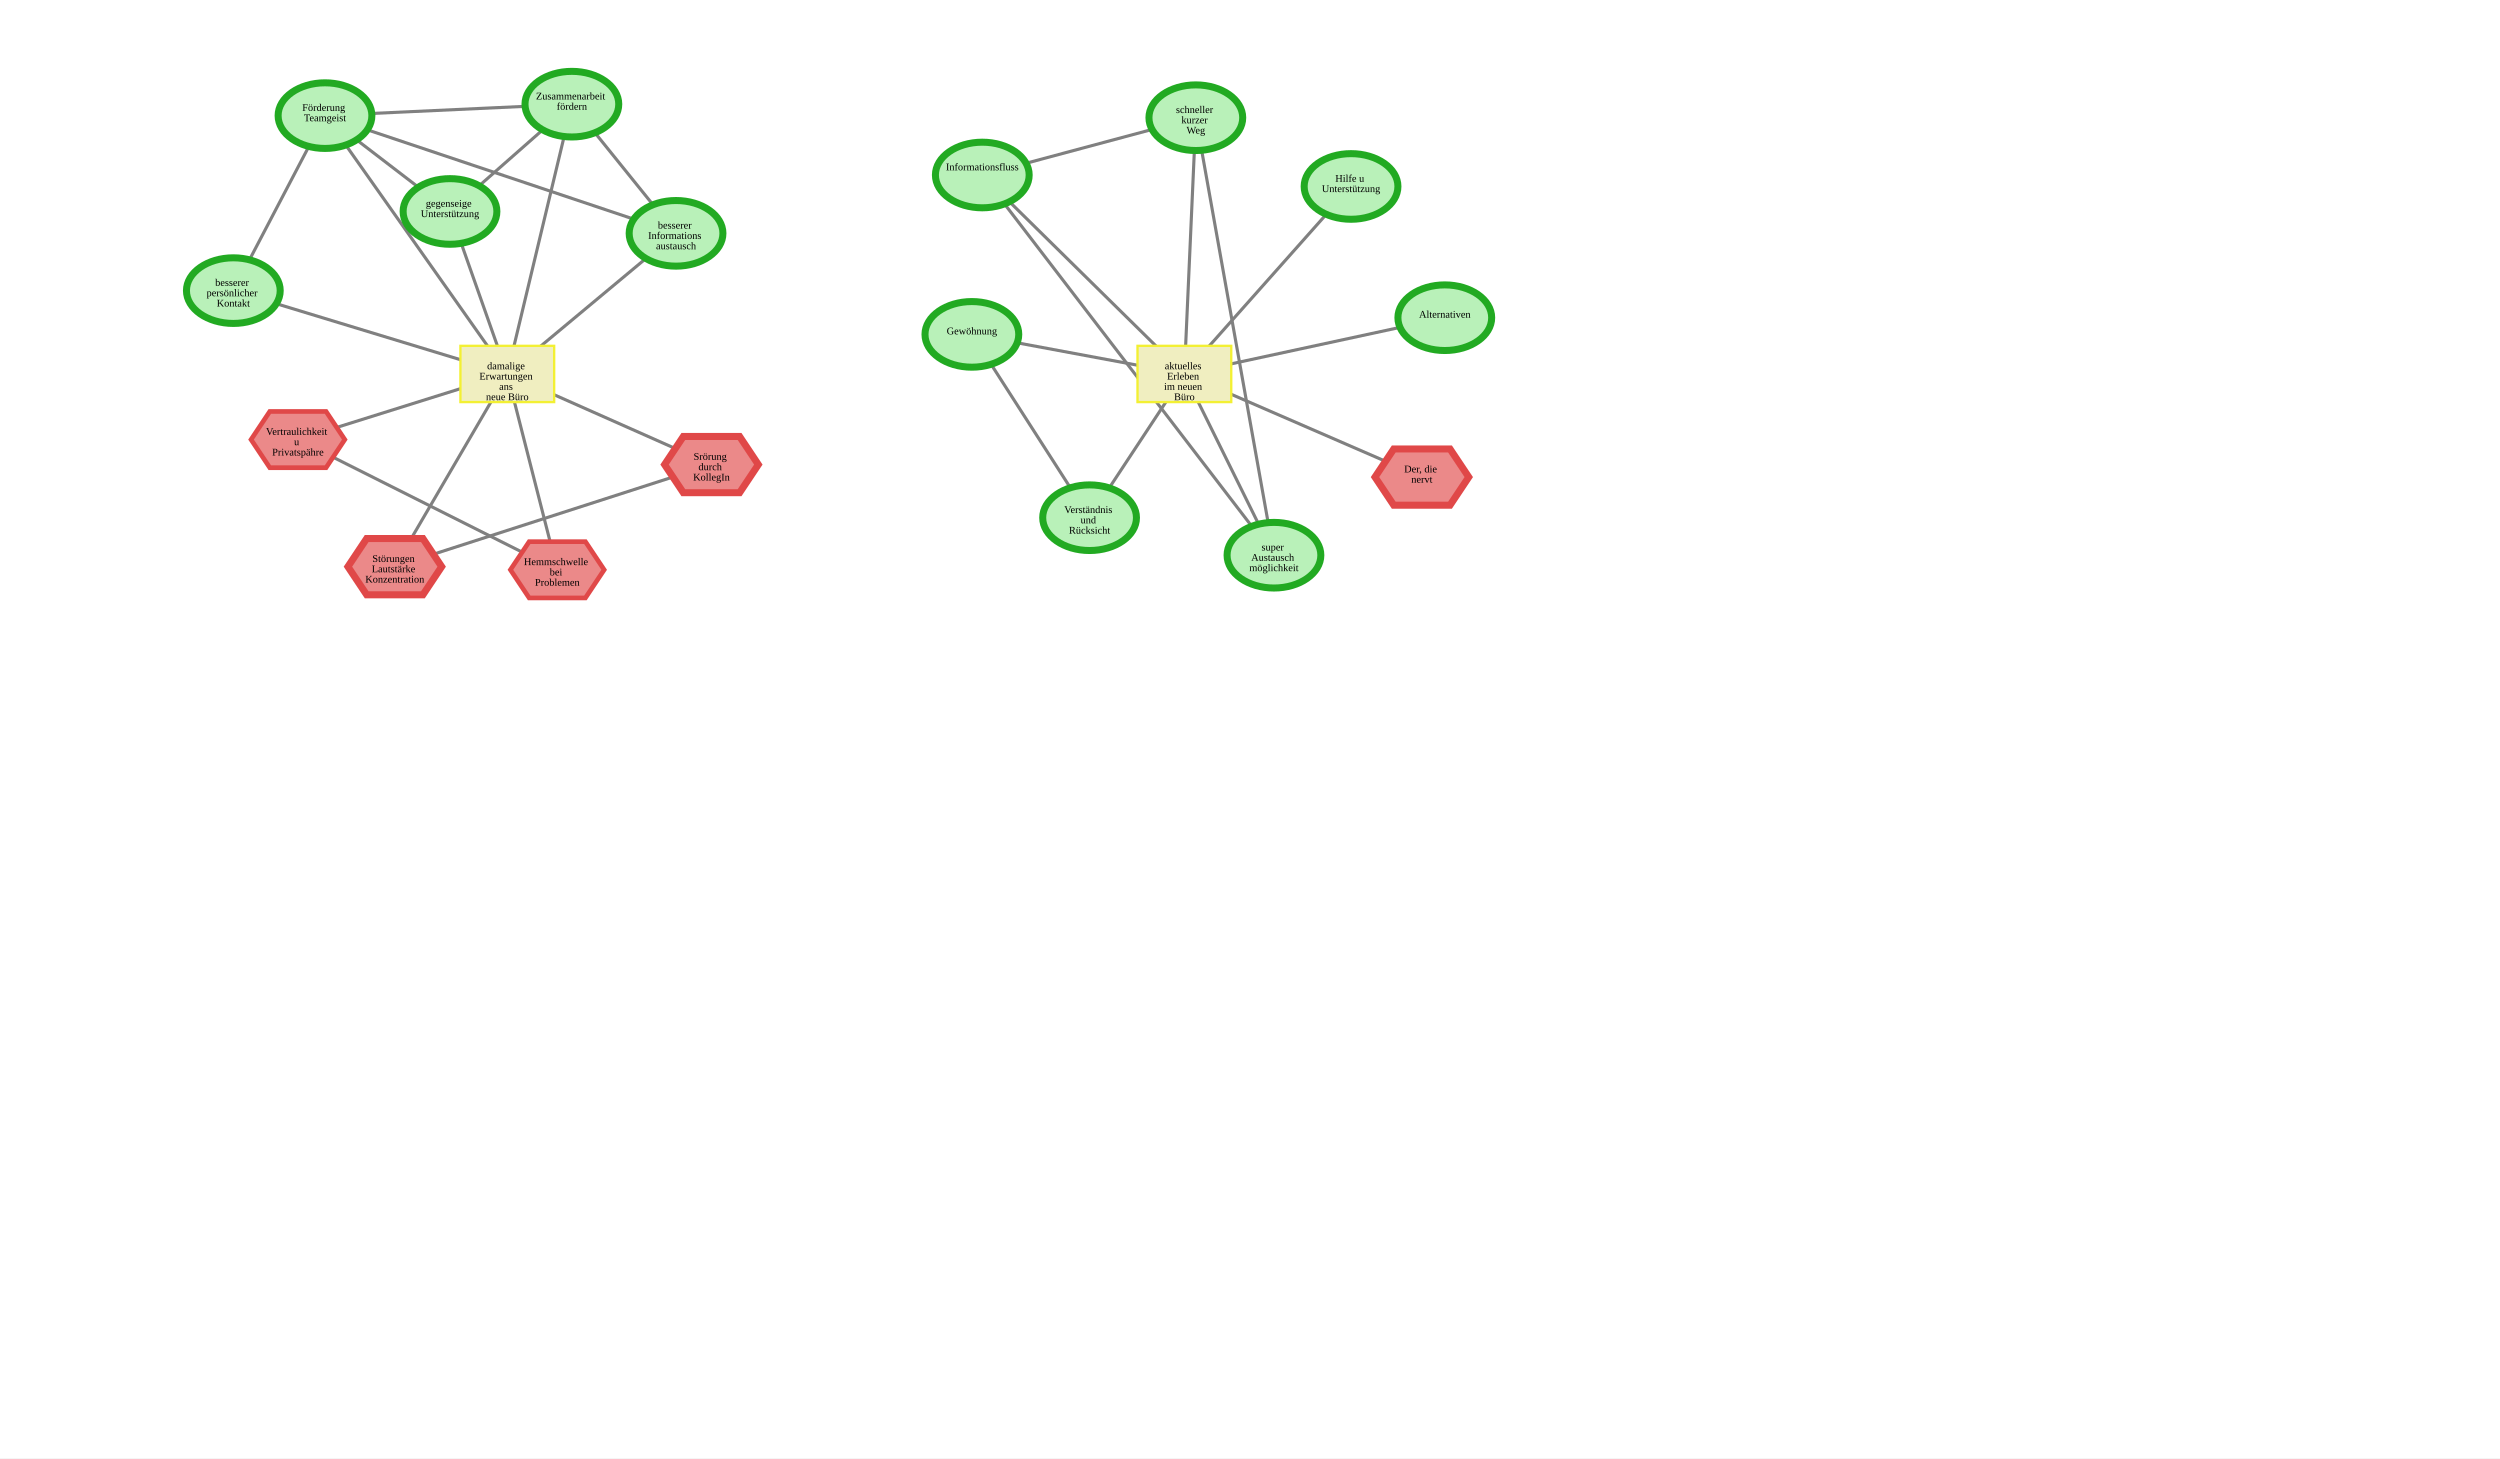
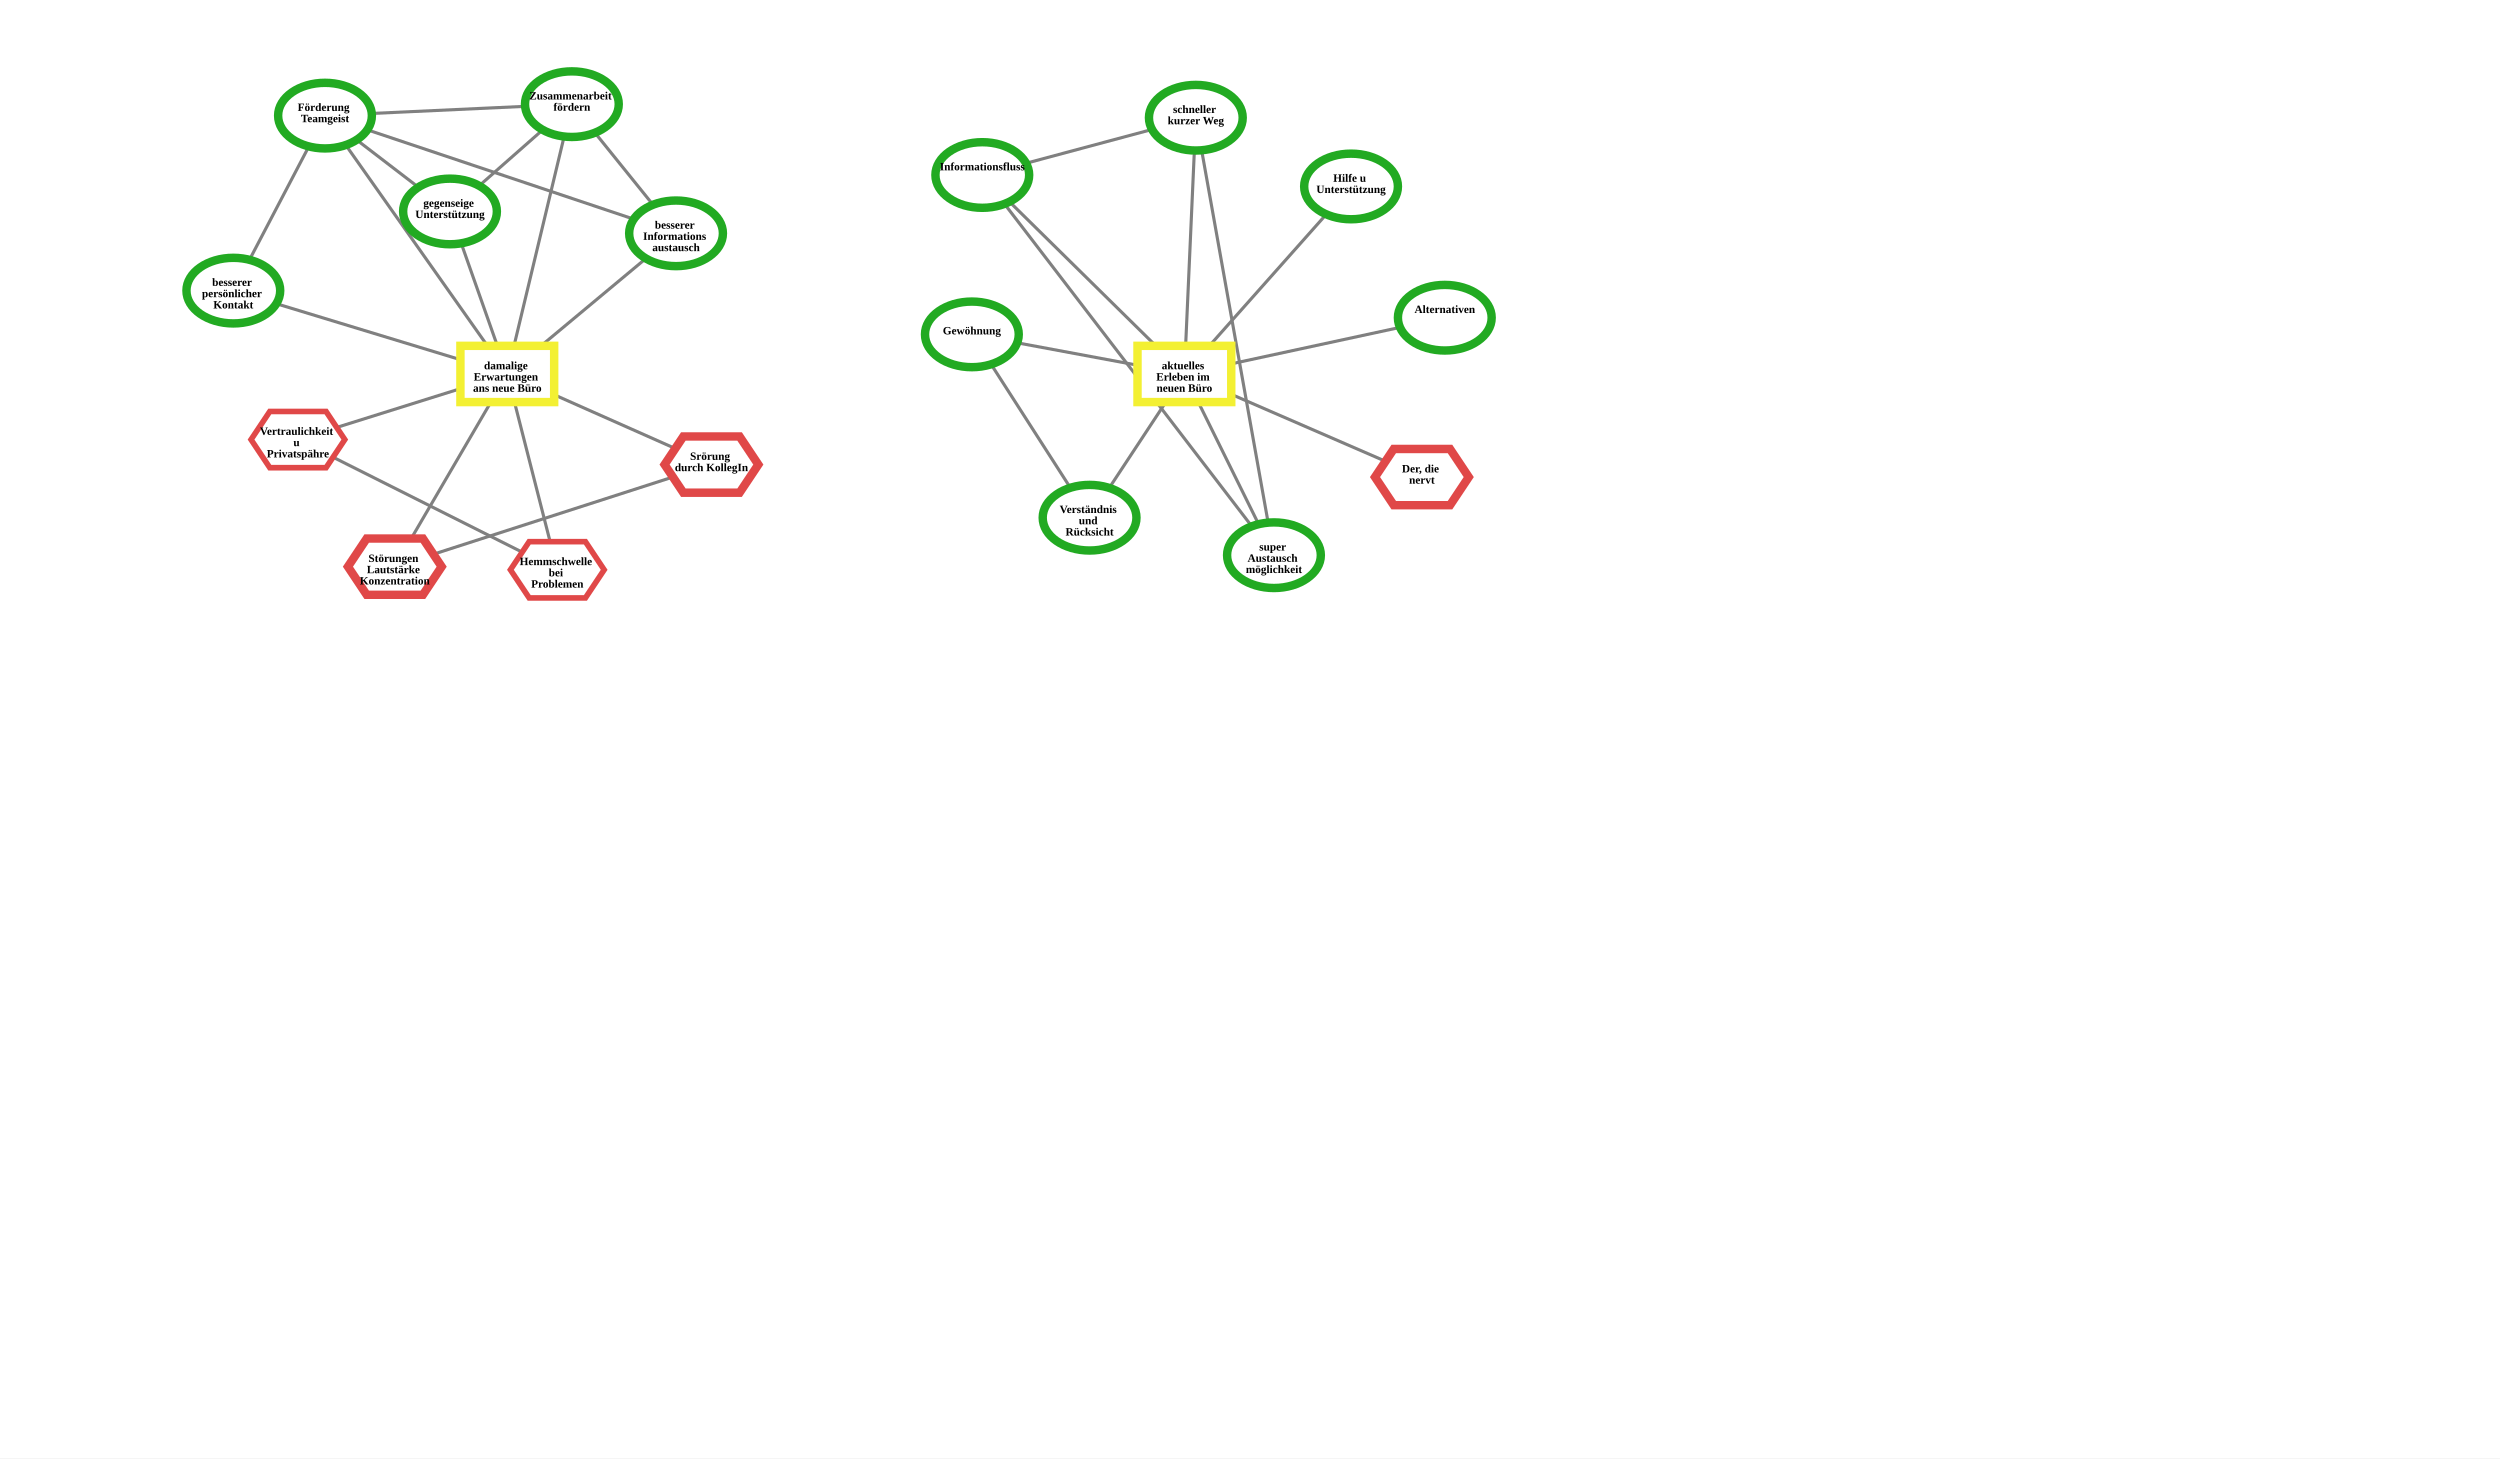
<svg xmlns="http://www.w3.org/2000/svg" id="CAMSVG" height="1400px" width="2400px">
  <rect id="background" x="0" y="0" width="100%" height="100%" fill="white" />
  <marker id="arrowRight" markerWidth="30" markerHeight="15" refX="30" refY="7.5" orient="auto" markerUnits="userSpaceOnUse">
    <polygon points="0 0, 0 0, 0 0" fill="#8c8c8c" />
  </marker>
  <marker id="arrowLeft" markerWidth="30" markerHeight="15" refX="0" refY="7.5" orient="auto" markerUnits="userSpaceOnUse">
    <polygon points="0 0, 0 0, 0 0" fill="#8c8c8c" />
  </marker>
  <g>
-     <line class="connector" id="57b0cca2-5ea5-4772-8e7a-f6bb4a3449f5" transform="translate(549,100) scale(1,1) " x1="-20.977" y1="0.974" x2="-216.023" y2="10.026" stroke="#808080" stroke-width="3" stroke-linecap="butt" />
-     <line transform="translate(549,100) " class="outer-connector" id="57b0cca2-5ea5-4772-8e7a-f6bb4a3449f5" x1="0" y1="0" x2="-236.001" y2="10.954" stroke="rgba(255, 255, 255, 0)" stroke-width="30" />
-   </g>
-   <g>
-     <line class="connector" id="f8cc135c-8d46-4423-84f9-1b5e6cd81a03" transform="translate(549,100) scale(1,1) " x1="13.183" y1="16.347" x2="86.817" y2="107.653" stroke="#808080" stroke-width="3" stroke-linecap="butt" />
-     <line transform="translate(549,100) " class="outer-connector" id="f8cc135c-8d46-4423-84f9-1b5e6cd81a03" x1="0" y1="0" x2="99.372" y2="123.222" stroke="rgba(255, 255, 255, 0)" stroke-width="30" />
-   </g>
-   <g>
-     <line class="connector" id="c2bbf374-68f1-45b7-b2d3-a53cb59c8052" transform="translate(649,224) scale(1,1) " x1="-19.911" y1="-6.676" x2="-317.089" y2="-106.324" stroke="#808080" stroke-width="3" stroke-linecap="butt" />
-     <line transform="translate(649,224) " class="outer-connector" id="c2bbf374-68f1-45b7-b2d3-a53cb59c8052" x1="0" y1="0" x2="-336.052" y2="-112.682" stroke="rgba(255, 255, 255, 0)" stroke-width="30" />
-   </g>
-   <g>
-     <line class="connector" id="5320befd-5cef-44f7-8ff2-00c5e8c244dc" transform="translate(312,111) scale(1,1) " x1="16.666" y1="12.777" x2="103.334" y2="79.223" stroke="#808080" stroke-width="3" stroke-linecap="butt" />
-     <line transform="translate(312,111) " class="outer-connector" id="5320befd-5cef-44f7-8ff2-00c5e8c244dc" x1="0" y1="0" x2="119.206" y2="91.392" stroke="rgba(255, 255, 255, 0)" stroke-width="30" />
-   </g>
-   <g>
-     <line class="connector" id="f5252d8e-84d8-46cc-8735-c0fb19f702a2" transform="translate(549,100) scale(1,1) " x1="-15.762" y1="13.876" x2="-101.238" y2="89.124" stroke="#808080" stroke-width="3" stroke-linecap="butt" />
-     <line transform="translate(549,100) " class="outer-connector" id="f5252d8e-84d8-46cc-8735-c0fb19f702a2" x1="0" y1="0" x2="-116.249" y2="102.339" stroke="rgba(255, 255, 255, 0)" stroke-width="30" />
-   </g>
-   <g>
-     <line class="connector" id="2e4f3534-3640-4a1b-bfad-511d94dd2c2c" transform="translate(312,111) scale(1,1) " x1="-9.744" y1="18.602" x2="-78.256" y2="149.398" stroke="#808080" stroke-width="3" stroke-linecap="butt" />
-     <line transform="translate(312,111) " class="outer-connector" id="2e4f3534-3640-4a1b-bfad-511d94dd2c2c" x1="0" y1="0" x2="-87.536" y2="167.114" stroke="rgba(255, 255, 255, 0)" stroke-width="30" />
-   </g>
-   <g>
-     <line class="connector" id="fd1cea0e-a428-4aa8-b862-5b3e032336fa" transform="translate(487,359) scale(1,1) " x1="-20.091" y1="-6.111" x2="-242.909" y2="-73.889" stroke="#808080" stroke-width="3" stroke-linecap="butt" />
-     <line transform="translate(487,359) " class="outer-connector" id="fd1cea0e-a428-4aa8-b862-5b3e032336fa" x1="0" y1="0" x2="-262.043" y2="-79.709" stroke="rgba(255, 255, 255, 0)" stroke-width="30" />
-   </g>
-   <g>
-     <line class="connector" id="09a1b7e4-e163-4117-879b-2a15941ed08d" transform="translate(487,359) scale(1,1) " x1="-12.108" y1="-17.158" x2="-162.892" y2="-230.842" stroke="#808080" stroke-width="3" stroke-linecap="butt" />
-     <line transform="translate(487,359) " class="outer-connector" id="09a1b7e4-e163-4117-879b-2a15941ed08d" x1="0" y1="0" x2="-174.423" y2="-247.183" stroke="rgba(255, 255, 255, 0)" stroke-width="30" />
-   </g>
-   <g>
-     <line class="connector" id="727c15aa-fe67-432f-a4a5-0e89a49d3a28" transform="translate(487,359) scale(1,1) " x1="-6.983" y1="-19.805" x2="-48.017" y2="-136.195" stroke="#808080" stroke-width="3" stroke-linecap="butt" />
-     <line transform="translate(487,359) " class="outer-connector" id="727c15aa-fe67-432f-a4a5-0e89a49d3a28" x1="0" y1="0" x2="-54.667" y2="-155.057" stroke="rgba(255, 255, 255, 0)" stroke-width="30" />
-   </g>
-   <g>
-     <line class="connector" id="1b83c260-7c6c-43c1-9161-eb6b6914f106" transform="translate(487,359) scale(1,1) " x1="4.889" y1="-20.423" x2="57.111" y2="-238.577" stroke="#808080" stroke-width="3" stroke-linecap="butt" />
-     <line transform="translate(487,359) " class="outer-connector" id="1b83c260-7c6c-43c1-9161-eb6b6914f106" x1="0" y1="0" x2="61.767" y2="-258.027" stroke="rgba(255, 255, 255, 0)" stroke-width="30" />
-   </g>
-   <g>
-     <line class="connector" id="bc888b33-4557-4202-8b12-c57ff75dc8a4" transform="translate(487,359) scale(1,1) " x1="16.133" y1="-13.444" x2="145.867" y2="-121.556" stroke="#808080" stroke-width="3" stroke-linecap="butt" />
-     <line transform="translate(487,359) " class="outer-connector" id="bc888b33-4557-4202-8b12-c57ff75dc8a4" x1="0" y1="0" x2="161.232" y2="-134.36" stroke="rgba(255, 255, 255, 0)" stroke-width="30" />
-   </g>
-   <g>
-     <line class="connector" id="b6b570e4-e3ab-40b0-96b5-33ed61cf9551" transform="translate(535,547) scale(1,1) " x1="-18.768" y1="-9.422" x2="-230.232" y2="-115.578" stroke="#808080" stroke-width="3" stroke-linecap="butt" />
-     <line transform="translate(535,547) " class="outer-connector" id="b6b570e4-e3ab-40b0-96b5-33ed61cf9551" x1="0" y1="0" x2="-248.106" y2="-124.551" stroke="rgba(255, 255, 255, 0)" stroke-width="30" />
-   </g>
-   <g>
-     <line class="connector" id="30041c5c-3606-496f-86cd-035a90bd9139" transform="translate(683,446) scale(1,1) " x1="-19.987" y1="6.443" x2="-284.013" y2="91.557" stroke="#808080" stroke-width="3" stroke-linecap="butt" />
-     <line transform="translate(683,446) " class="outer-connector" id="30041c5c-3606-496f-86cd-035a90bd9139" x1="0" y1="0" x2="-303.048" y2="97.693" stroke="rgba(255, 255, 255, 0)" stroke-width="30" />
-   </g>
-   <g>
-     <line class="connector" id="f6a18e27-cda6-4adf-b966-1a3589046207" transform="translate(487,359) scale(1,1) " x1="19.194" y1="8.52" x2="176.806" y2="78.48" stroke="#808080" stroke-width="3" stroke-linecap="butt" />
-     <line transform="translate(487,359) " class="outer-connector" id="f6a18e27-cda6-4adf-b966-1a3589046207" x1="0" y1="0" x2="195.086" y2="86.594" stroke="rgba(255, 255, 255, 0)" stroke-width="30" />
-   </g>
-   <g>
-     <line class="connector" id="b9355d6d-e3a3-4703-a10c-08ef2453a835" transform="translate(487,359) scale(1,1) " x1="5.195" y1="20.347" x2="42.805" y2="167.653" stroke="#808080" stroke-width="3" stroke-linecap="butt" />
-     <line transform="translate(487,359) " class="outer-connector" id="b9355d6d-e3a3-4703-a10c-08ef2453a835" x1="0" y1="0" x2="47.753" y2="187.031" stroke="rgba(255, 255, 255, 0)" stroke-width="30" />
-   </g>
-   <g>
-     <line class="connector" id="eb6ab260-a6ac-4390-99bb-fa116b1669ac" transform="translate(487,359) scale(1,1) " x1="-10.587" y1="18.136" x2="-97.413" y2="166.864" stroke="#808080" stroke-width="3" stroke-linecap="butt" />
-     <line transform="translate(487,359) " class="outer-connector" id="eb6ab260-a6ac-4390-99bb-fa116b1669ac" x1="0" y1="0" x2="-107.496" y2="184.136" stroke="rgba(255, 255, 255, 0)" stroke-width="30" />
-   </g>
-   <g>
-     <line class="connector" id="41228f47-7a79-4fc9-9a2c-4603705ac203" transform="translate(487,359) scale(1,1) " x1="-20.039" y1="6.281" x2="-180.961" y2="56.719" stroke="#808080" stroke-width="3" stroke-linecap="butt" />
-     <line transform="translate(487,359) " class="outer-connector" id="41228f47-7a79-4fc9-9a2c-4603705ac203" x1="0" y1="0" x2="-200.046" y2="62.701" stroke="rgba(255, 255, 255, 0)" stroke-width="30" />
-   </g>
-   <g>
-     <line class="connector" id="795d5afb-9ffc-4085-ab2e-47715a3b1212" transform="translate(1148,113) scale(1,1) " x1="-20.283" y1="5.442" x2="-184.717" y2="49.558" stroke="#808080" stroke-width="3" stroke-linecap="butt" />
-     <line transform="translate(1148,113) " class="outer-connector" id="795d5afb-9ffc-4085-ab2e-47715a3b1212" x1="0" y1="0" x2="-204.034" y2="54.741" stroke="rgba(255, 255, 255, 0)" stroke-width="30" />
-   </g>
-   <g>
-     <line class="connector" id="0805ac4c-0566-4604-aee0-1eda903bcf40" transform="translate(1046,497) scale(1,1) " x1="-11.346" y1="-17.671" x2="-101.654" y2="-158.329" stroke="#808080" stroke-width="3" stroke-linecap="butt" />
-     <line transform="translate(1046,497) " class="outer-connector" id="0805ac4c-0566-4604-aee0-1eda903bcf40" x1="0" y1="0" x2="-112.46" y2="-175.159" stroke="rgba(255, 255, 255, 0)" stroke-width="30" />
-   </g>
-   <g>
-     <line class="connector" id="c5f81221-6cb9-4db4-a221-501baf316af0" transform="translate(1223,533) scale(1,1) " x1="-12.782" y1="-16.662" x2="-267.218" y2="-348.338" stroke="#808080" stroke-width="3" stroke-linecap="butt" />
-     <line transform="translate(1223,533) " class="outer-connector" id="c5f81221-6cb9-4db4-a221-501baf316af0" x1="0" y1="0" x2="-279.391" y2="-364.207" stroke="rgba(255, 255, 255, 0)" stroke-width="30" />
-   </g>
-   <g>
-     <line class="connector" id="a593988f-3412-4e27-b430-c556be9b3867" transform="translate(1137,359) scale(1,1) " x1="20.527" y1="-4.434" x2="229.473" y2="-49.566" stroke="#808080" stroke-width="3" stroke-linecap="butt" />
-     <line transform="translate(1137,359) " class="outer-connector" id="a593988f-3412-4e27-b430-c556be9b3867" x1="0" y1="0" x2="249.023" y2="-53.789" stroke="rgba(255, 255, 255, 0)" stroke-width="30" />
-   </g>
-   <g>
-     <line class="connector" id="c0c3a6c9-145d-4a17-b288-4be2cf6cc601" transform="translate(1137,359) scale(1,1) " x1="19.262" y1="8.364" x2="208.738" y2="90.636" stroke="#808080" stroke-width="3" stroke-linecap="butt" />
-     <line transform="translate(1137,359) " class="outer-connector" id="c0c3a6c9-145d-4a17-b288-4be2cf6cc601" x1="0" y1="0" x2="227.083" y2="98.602" stroke="rgba(255, 255, 255, 0)" stroke-width="30" />
-   </g>
-   <g>
-     <line class="connector" id="eede9335-74ea-497d-952a-476e1680af8e" transform="translate(1137,359) scale(1,1) " x1="9.305" y1="18.826" x2="76.695" y2="155.174" stroke="#808080" stroke-width="3" stroke-linecap="butt" />
-     <line transform="translate(1137,359) " class="outer-connector" id="eede9335-74ea-497d-952a-476e1680af8e" x1="0" y1="0" x2="85.557" y2="173.104" stroke="rgba(255, 255, 255, 0)" stroke-width="30" />
-   </g>
-   <g>
-     <line class="connector" id="ce7b4a55-4392-40e4-9777-03d98cd8d793" transform="translate(1046,497) scale(1,1) " x1="11.561" y1="-17.531" x2="79.439" y2="-120.469" stroke="#808080" stroke-width="3" stroke-linecap="butt" />
-     <line transform="translate(1046,497) " class="outer-connector" id="ce7b4a55-4392-40e4-9777-03d98cd8d793" x1="0" y1="0" x2="90.449" y2="-137.165" stroke="rgba(255, 255, 255, 0)" stroke-width="30" />
-   </g>
-   <g>
-     <line class="connector" id="913ce455-9553-40b7-980f-7a20ff9f9251" transform="translate(933,321) scale(1,1) " x1="20.645" y1="3.846" x2="183.355" y2="34.154" stroke="#808080" stroke-width="3" stroke-linecap="butt" />
-     <line transform="translate(933,321) " class="outer-connector" id="913ce455-9553-40b7-980f-7a20ff9f9251" x1="0" y1="0" x2="203.017" y2="37.817" stroke="rgba(255, 255, 255, 0)" stroke-width="30" />
-   </g>
-   <g>
-     <line class="connector" id="06a1db34-78ef-484b-acb1-9940a1478ded" transform="translate(943,168) scale(1,1) " x1="14.964" y1="14.733" x2="179.036" y2="176.267" stroke="#808080" stroke-width="3" stroke-linecap="butt" />
-     <line transform="translate(943,168) " class="outer-connector" id="06a1db34-78ef-484b-acb1-9940a1478ded" x1="0" y1="0" x2="193.287" y2="190.298" stroke="rgba(255, 255, 255, 0)" stroke-width="30" />
-   </g>
-   <g>
-     <line class="connector" id="52b08d6c-bead-43d2-9d21-382507fdf1e0" transform="translate(1148,113) scale(1,1) " x1="-0.938" y1="20.979" x2="-10.062" y2="225.021" stroke="#808080" stroke-width="3" stroke-linecap="butt" />
-     <line transform="translate(1148,113) " class="outer-connector" id="52b08d6c-bead-43d2-9d21-382507fdf1e0" x1="0" y1="0" x2="-10.955" y2="245.001" stroke="rgba(255, 255, 255, 0)" stroke-width="30" />
-   </g>
-   <g>
-     <line class="connector" id="1ac4dfda-d411-405e-8218-c81295ea2fa4" transform="translate(1223,533) scale(1,1) " x1="-3.692" y1="-20.673" x2="-71.308" y2="-399.327" stroke="#808080" stroke-width="3" stroke-linecap="butt" />
-     <line transform="translate(1223,533) " class="outer-connector" id="1ac4dfda-d411-405e-8218-c81295ea2fa4" x1="0" y1="0" x2="-74.824" y2="-419.016" stroke="rgba(255, 255, 255, 0)" stroke-width="30" />
-   </g>
-   <g>
-     <line class="connector" id="01bb697d-23d7-4df2-848a-afb450374d3d" transform="translate(1137,359) scale(1,1) " x1="13.952" y1="-15.696" x2="146.048" y2="-164.304" stroke="#808080" stroke-width="3" stroke-linecap="butt" />
-     <line transform="translate(1137,359) " class="outer-connector" id="01bb697d-23d7-4df2-848a-afb450374d3d" x1="0" y1="0" x2="159.336" y2="-179.253" stroke="rgba(255, 255, 255, 0)" stroke-width="30" />
+     <line class="connector" id="81aaf19f-5103-42a3-a1b4-4444a9e76bb1" transform="translate(549,100) scale(1,1) " x1="-20.977" y1="0.974" x2="-216.023" y2="10.026" stroke="#808080" stroke-width="3" stroke-linecap="butt" />
+     <line transform="translate(549,100) " class="outer-connector" id="81aaf19f-5103-42a3-a1b4-4444a9e76bb1" x1="0" y1="0" x2="-236.001" y2="10.954" stroke="rgba(255, 255, 255, 0)" stroke-width="30" />
+   </g>
+   <g>
+     <line class="connector" id="10615d6b-8c1d-4671-b181-0c8e42a41e02" transform="translate(549,100) scale(1,1) " x1="13.183" y1="16.347" x2="86.817" y2="107.653" stroke="#808080" stroke-width="3" stroke-linecap="butt" />
+     <line transform="translate(549,100) " class="outer-connector" id="10615d6b-8c1d-4671-b181-0c8e42a41e02" x1="0" y1="0" x2="99.372" y2="123.222" stroke="rgba(255, 255, 255, 0)" stroke-width="30" />
+   </g>
+   <g>
+     <line class="connector" id="684e1020-44f7-40af-b9cf-ac7df549ad91" transform="translate(649,224) scale(1,1) " x1="-19.911" y1="-6.676" x2="-317.089" y2="-106.324" stroke="#808080" stroke-width="3" stroke-linecap="butt" />
+     <line transform="translate(649,224) " class="outer-connector" id="684e1020-44f7-40af-b9cf-ac7df549ad91" x1="0" y1="0" x2="-336.052" y2="-112.682" stroke="rgba(255, 255, 255, 0)" stroke-width="30" />
+   </g>
+   <g>
+     <line class="connector" id="e6b40dba-e86d-4ee2-9de2-1672dffd5e43" transform="translate(312,111) scale(1,1) " x1="16.666" y1="12.777" x2="103.334" y2="79.223" stroke="#808080" stroke-width="3" stroke-linecap="butt" />
+     <line transform="translate(312,111) " class="outer-connector" id="e6b40dba-e86d-4ee2-9de2-1672dffd5e43" x1="0" y1="0" x2="119.206" y2="91.392" stroke="rgba(255, 255, 255, 0)" stroke-width="30" />
+   </g>
+   <g>
+     <line class="connector" id="6076e198-2266-4c78-ab9a-e46ecaa01df8" transform="translate(549,100) scale(1,1) " x1="-15.762" y1="13.876" x2="-101.238" y2="89.124" stroke="#808080" stroke-width="3" stroke-linecap="butt" />
+     <line transform="translate(549,100) " class="outer-connector" id="6076e198-2266-4c78-ab9a-e46ecaa01df8" x1="0" y1="0" x2="-116.249" y2="102.339" stroke="rgba(255, 255, 255, 0)" stroke-width="30" />
+   </g>
+   <g>
+     <line class="connector" id="7b7520ba-fdb4-4568-adc7-2e49b0cc8922" transform="translate(312,111) scale(1,1) " x1="-9.744" y1="18.602" x2="-78.256" y2="149.398" stroke="#808080" stroke-width="3" stroke-linecap="butt" />
+     <line transform="translate(312,111) " class="outer-connector" id="7b7520ba-fdb4-4568-adc7-2e49b0cc8922" x1="0" y1="0" x2="-87.536" y2="167.114" stroke="rgba(255, 255, 255, 0)" stroke-width="30" />
+   </g>
+   <g>
+     <line class="connector" id="f5418753-9814-40ca-a5cb-751ffc545b9f" transform="translate(487,359) scale(1,1) " x1="-20.091" y1="-6.111" x2="-242.909" y2="-73.889" stroke="#808080" stroke-width="3" stroke-linecap="butt" />
+     <line transform="translate(487,359) " class="outer-connector" id="f5418753-9814-40ca-a5cb-751ffc545b9f" x1="0" y1="0" x2="-262.043" y2="-79.709" stroke="rgba(255, 255, 255, 0)" stroke-width="30" />
+   </g>
+   <g>
+     <line class="connector" id="a8fa5c11-8a0f-42b8-9778-1cd70f263928" transform="translate(487,359) scale(1,1) " x1="-12.108" y1="-17.158" x2="-162.892" y2="-230.842" stroke="#808080" stroke-width="3" stroke-linecap="butt" />
+     <line transform="translate(487,359) " class="outer-connector" id="a8fa5c11-8a0f-42b8-9778-1cd70f263928" x1="0" y1="0" x2="-174.423" y2="-247.183" stroke="rgba(255, 255, 255, 0)" stroke-width="30" />
+   </g>
+   <g>
+     <line class="connector" id="30f7c1e4-84b1-4e10-adc8-71d4cb30347b" transform="translate(487,359) scale(1,1) " x1="-6.983" y1="-19.805" x2="-48.017" y2="-136.195" stroke="#808080" stroke-width="3" stroke-linecap="butt" />
+     <line transform="translate(487,359) " class="outer-connector" id="30f7c1e4-84b1-4e10-adc8-71d4cb30347b" x1="0" y1="0" x2="-54.667" y2="-155.057" stroke="rgba(255, 255, 255, 0)" stroke-width="30" />
+   </g>
+   <g>
+     <line class="connector" id="5fa5b639-0854-4cfd-be54-bb2d7c63e975" transform="translate(487,359) scale(1,1) " x1="4.889" y1="-20.423" x2="57.111" y2="-238.577" stroke="#808080" stroke-width="3" stroke-linecap="butt" />
+     <line transform="translate(487,359) " class="outer-connector" id="5fa5b639-0854-4cfd-be54-bb2d7c63e975" x1="0" y1="0" x2="61.767" y2="-258.027" stroke="rgba(255, 255, 255, 0)" stroke-width="30" />
+   </g>
+   <g>
+     <line class="connector" id="8291b638-b570-46db-8723-7df5aa179045" transform="translate(487,359) scale(1,1) " x1="16.133" y1="-13.444" x2="145.867" y2="-121.556" stroke="#808080" stroke-width="3" stroke-linecap="butt" />
+     <line transform="translate(487,359) " class="outer-connector" id="8291b638-b570-46db-8723-7df5aa179045" x1="0" y1="0" x2="161.232" y2="-134.36" stroke="rgba(255, 255, 255, 0)" stroke-width="30" />
+   </g>
+   <g>
+     <line class="connector" id="ae11c11c-bf3d-438b-a57e-5f1bd443c9d3" transform="translate(535,547) scale(1,1) " x1="-18.768" y1="-9.422" x2="-230.232" y2="-115.578" stroke="#808080" stroke-width="3" stroke-linecap="butt" />
+     <line transform="translate(535,547) " class="outer-connector" id="ae11c11c-bf3d-438b-a57e-5f1bd443c9d3" x1="0" y1="0" x2="-248.106" y2="-124.551" stroke="rgba(255, 255, 255, 0)" stroke-width="30" />
+   </g>
+   <g>
+     <line class="connector" id="24dbdcfd-0bde-48fc-8331-71cf9eca2af1" transform="translate(683,446) scale(1,1) " x1="-19.987" y1="6.443" x2="-284.013" y2="91.557" stroke="#808080" stroke-width="3" stroke-linecap="butt" />
+     <line transform="translate(683,446) " class="outer-connector" id="24dbdcfd-0bde-48fc-8331-71cf9eca2af1" x1="0" y1="0" x2="-303.048" y2="97.693" stroke="rgba(255, 255, 255, 0)" stroke-width="30" />
+   </g>
+   <g>
+     <line class="connector" id="dd4156c3-133a-43d7-8ff7-169586494eab" transform="translate(487,359) scale(1,1) " x1="19.194" y1="8.52" x2="176.806" y2="78.48" stroke="#808080" stroke-width="3" stroke-linecap="butt" />
+     <line transform="translate(487,359) " class="outer-connector" id="dd4156c3-133a-43d7-8ff7-169586494eab" x1="0" y1="0" x2="195.086" y2="86.594" stroke="rgba(255, 255, 255, 0)" stroke-width="30" />
+   </g>
+   <g>
+     <line class="connector" id="3fbc65da-c771-4fc9-98a3-2edad00022aa" transform="translate(487,359) scale(1,1) " x1="5.195" y1="20.347" x2="42.805" y2="167.653" stroke="#808080" stroke-width="3" stroke-linecap="butt" />
+     <line transform="translate(487,359) " class="outer-connector" id="3fbc65da-c771-4fc9-98a3-2edad00022aa" x1="0" y1="0" x2="47.753" y2="187.031" stroke="rgba(255, 255, 255, 0)" stroke-width="30" />
+   </g>
+   <g>
+     <line class="connector" id="29b07f06-0292-454a-9346-a938ba2e4f48" transform="translate(487,359) scale(1,1) " x1="-10.587" y1="18.136" x2="-97.413" y2="166.864" stroke="#808080" stroke-width="3" stroke-linecap="butt" />
+     <line transform="translate(487,359) " class="outer-connector" id="29b07f06-0292-454a-9346-a938ba2e4f48" x1="0" y1="0" x2="-107.496" y2="184.136" stroke="rgba(255, 255, 255, 0)" stroke-width="30" />
+   </g>
+   <g>
+     <line class="connector" id="17a65993-1b23-4b30-ba61-850f29e45f5d" transform="translate(487,359) scale(1,1) " x1="-20.039" y1="6.281" x2="-180.961" y2="56.719" stroke="#808080" stroke-width="3" stroke-linecap="butt" />
+     <line transform="translate(487,359) " class="outer-connector" id="17a65993-1b23-4b30-ba61-850f29e45f5d" x1="0" y1="0" x2="-200.046" y2="62.701" stroke="rgba(255, 255, 255, 0)" stroke-width="30" />
+   </g>
+   <g>
+     <line class="connector" id="e34efd53-020e-485d-b1cd-85d03b751f69" transform="translate(1148,113) scale(1,1) " x1="-20.283" y1="5.442" x2="-184.717" y2="49.558" stroke="#808080" stroke-width="3" stroke-linecap="butt" />
+     <line transform="translate(1148,113) " class="outer-connector" id="e34efd53-020e-485d-b1cd-85d03b751f69" x1="0" y1="0" x2="-204.034" y2="54.741" stroke="rgba(255, 255, 255, 0)" stroke-width="30" />
+   </g>
+   <g>
+     <line class="connector" id="2e135bb9-2301-4141-a14d-3a2fb43eaa48" transform="translate(1046,497) scale(1,1) " x1="-11.346" y1="-17.671" x2="-101.654" y2="-158.329" stroke="#808080" stroke-width="3" stroke-linecap="butt" />
+     <line transform="translate(1046,497) " class="outer-connector" id="2e135bb9-2301-4141-a14d-3a2fb43eaa48" x1="0" y1="0" x2="-112.46" y2="-175.159" stroke="rgba(255, 255, 255, 0)" stroke-width="30" />
+   </g>
+   <g>
+     <line class="connector" id="31e7f499-2d93-4d76-ae53-28e81adb46b6" transform="translate(1223,533) scale(1,1) " x1="-12.782" y1="-16.662" x2="-267.218" y2="-348.338" stroke="#808080" stroke-width="3" stroke-linecap="butt" />
+     <line transform="translate(1223,533) " class="outer-connector" id="31e7f499-2d93-4d76-ae53-28e81adb46b6" x1="0" y1="0" x2="-279.391" y2="-364.207" stroke="rgba(255, 255, 255, 0)" stroke-width="30" />
+   </g>
+   <g>
+     <line class="connector" id="552fb06e-d078-4cea-b69e-b06a68d96b66" transform="translate(1137,359) scale(1,1) " x1="20.527" y1="-4.434" x2="229.473" y2="-49.566" stroke="#808080" stroke-width="3" stroke-linecap="butt" />
+     <line transform="translate(1137,359) " class="outer-connector" id="552fb06e-d078-4cea-b69e-b06a68d96b66" x1="0" y1="0" x2="249.023" y2="-53.789" stroke="rgba(255, 255, 255, 0)" stroke-width="30" />
+   </g>
+   <g>
+     <line class="connector" id="0f9f572c-e478-45c6-9f05-d3195028a7f3" transform="translate(1137,359) scale(1,1) " x1="19.262" y1="8.364" x2="208.738" y2="90.636" stroke="#808080" stroke-width="3" stroke-linecap="butt" />
+     <line transform="translate(1137,359) " class="outer-connector" id="0f9f572c-e478-45c6-9f05-d3195028a7f3" x1="0" y1="0" x2="227.083" y2="98.602" stroke="rgba(255, 255, 255, 0)" stroke-width="30" />
+   </g>
+   <g>
+     <line class="connector" id="f04fd4f8-bffb-4f4c-a4e7-6d88a3c9bbcd" transform="translate(1137,359) scale(1,1) " x1="9.305" y1="18.826" x2="76.695" y2="155.174" stroke="#808080" stroke-width="3" stroke-linecap="butt" />
+     <line transform="translate(1137,359) " class="outer-connector" id="f04fd4f8-bffb-4f4c-a4e7-6d88a3c9bbcd" x1="0" y1="0" x2="85.557" y2="173.104" stroke="rgba(255, 255, 255, 0)" stroke-width="30" />
+   </g>
+   <g>
+     <line class="connector" id="f10bd985-73e9-4c12-8761-27e29013b491" transform="translate(1046,497) scale(1,1) " x1="11.561" y1="-17.531" x2="79.439" y2="-120.469" stroke="#808080" stroke-width="3" stroke-linecap="butt" />
+     <line transform="translate(1046,497) " class="outer-connector" id="f10bd985-73e9-4c12-8761-27e29013b491" x1="0" y1="0" x2="90.449" y2="-137.165" stroke="rgba(255, 255, 255, 0)" stroke-width="30" />
+   </g>
+   <g>
+     <line class="connector" id="35cf8dd1-817b-4254-b168-03cf8aeb63ef" transform="translate(933,321) scale(1,1) " x1="20.645" y1="3.846" x2="183.355" y2="34.154" stroke="#808080" stroke-width="3" stroke-linecap="butt" />
+     <line transform="translate(933,321) " class="outer-connector" id="35cf8dd1-817b-4254-b168-03cf8aeb63ef" x1="0" y1="0" x2="203.017" y2="37.817" stroke="rgba(255, 255, 255, 0)" stroke-width="30" />
+   </g>
+   <g>
+     <line class="connector" id="dbb5e934-bba6-436e-b039-c4ea1efc96be" transform="translate(943,168) scale(1,1) " x1="14.964" y1="14.733" x2="179.036" y2="176.267" stroke="#808080" stroke-width="3" stroke-linecap="butt" />
+     <line transform="translate(943,168) " class="outer-connector" id="dbb5e934-bba6-436e-b039-c4ea1efc96be" x1="0" y1="0" x2="193.287" y2="190.298" stroke="rgba(255, 255, 255, 0)" stroke-width="30" />
+   </g>
+   <g>
+     <line class="connector" id="59b4973a-c0c3-48d8-ace9-5f35a86a61fb" transform="translate(1148,113) scale(1,1) " x1="-0.938" y1="20.979" x2="-10.062" y2="225.021" stroke="#808080" stroke-width="3" stroke-linecap="butt" />
+     <line transform="translate(1148,113) " class="outer-connector" id="59b4973a-c0c3-48d8-ace9-5f35a86a61fb" x1="0" y1="0" x2="-10.955" y2="245.001" stroke="rgba(255, 255, 255, 0)" stroke-width="30" />
+   </g>
+   <g>
+     <line class="connector" id="9c609d15-a71c-4582-be7b-e3747a3f49aa" transform="translate(1223,533) scale(1,1) " x1="-3.692" y1="-20.673" x2="-71.308" y2="-399.327" stroke="#808080" stroke-width="3" stroke-linecap="butt" />
+     <line transform="translate(1223,533) " class="outer-connector" id="9c609d15-a71c-4582-be7b-e3747a3f49aa" x1="0" y1="0" x2="-74.824" y2="-419.016" stroke="rgba(255, 255, 255, 0)" stroke-width="30" />
+   </g>
+   <g>
+     <line class="connector" id="3c7ce90d-48ed-4e8e-8e0e-d7658fd5fbe3" transform="translate(1137,359) scale(1,1) " x1="13.952" y1="-15.696" x2="146.048" y2="-164.304" stroke="#808080" stroke-width="3" stroke-linecap="butt" />
+     <line transform="translate(1137,359) " class="outer-connector" id="3c7ce90d-48ed-4e8e-8e0e-d7658fd5fbe3" x1="0" y1="0" x2="159.336" y2="-179.253" stroke="rgba(255, 255, 255, 0)" stroke-width="30" />
  </g>
  <g transform="translate(487,359) scale(0.45)">
-     <rect id="bd211c82-c638-436d-a733-349b70929472" class="node" x="-100" y="-60" width="200" height="120" transform="translate(0,0)" fill="#F0EEC0" stroke="#F3F033" stroke-width="5" />
-     <text id="bd211c82-c638-436d-a733-349b70929472" class="noselect node" x="0" fill="black" alignment-baseline="center" text-anchor="middle" font-size="22px" y="-10">damalige  <tspan dy="1.0em" x="0">Erwartungen</tspan>
-       <tspan dy="1.0em" x="0">ans</tspan>
-       <tspan dy="1.0em" x="0">neue</tspan> Büro</text>
+     <rect id="998efab4-6da8-4f0f-9b74-a0317bc4b930" class="node" x="-100" y="-60" width="200" height="120" transform="translate(0,0)" fill="#ffffff" stroke="#F3F033" stroke-width="18" />
+     <text id="998efab4-6da8-4f0f-9b74-a0317bc4b930" class="noselect node" x="0" fill="black" alignment-baseline="center" text-anchor="middle" font-size="24px" font-weight="bold" y="-10">damalige  <tspan dy="1.0em" x="0">Erwartungen</tspan>
+       <tspan dy="1.0em" x="0">ans</tspan> neue Büro</text>
  </g>
  <g transform="translate(1137,359) scale(0.45)">
-     <rect id="19036f19-2ee0-4ad2-919d-459f6dd2acdf" class="node" x="-100" y="-60" width="200" height="120" transform="translate(0,0)" fill="#F0EEC0" stroke="#F3F033" stroke-width="5" />
-     <text id="19036f19-2ee0-4ad2-919d-459f6dd2acdf" class="noselect node" x="0" fill="black" alignment-baseline="center" text-anchor="middle" font-size="22px" y="-10">aktuelles  <tspan dy="1.0em" x="0">Erleben</tspan>
-       <tspan dy="1.0em" x="0">im</tspan> neuen  <tspan dy="1.0em" x="0">Büro</tspan>
-     </text>
+     <rect id="81300f65-044b-4ebd-9a93-4100ce7b88d0" class="node" x="-100" y="-60" width="200" height="120" transform="translate(0,0)" fill="#ffffff" stroke="#F3F033" stroke-width="18" />
+     <text id="81300f65-044b-4ebd-9a93-4100ce7b88d0" class="noselect node" x="0" fill="black" alignment-baseline="center" text-anchor="middle" font-size="24px" font-weight="bold" y="-10">aktuelles  <tspan dy="1.0em" x="0">Erleben</tspan> im  <tspan dy="1.0em" x="0">neuen</tspan> Büro</text>
  </g>
  <g transform="translate(312,111) scale(0.45)">
-     <ellipse id="317bfccc-5e1b-4ebd-a2ef-777d412475c5" class="node" null="cy" rx="100" ry="70" transform="translate(0,0)" fill="#B9F1B9" stroke="#22AA22" stroke-width="15" />
-     <text id="317bfccc-5e1b-4ebd-a2ef-777d412475c5" class="noselect node" x="0" fill="black" alignment-baseline="center" text-anchor="middle" font-size="22px" y="-10">Förderung  <tspan dy="1.0em" x="0">Teamgeist</tspan>
+     <ellipse id="98ee4552-8e90-4f70-90c7-c1f0018550a2" class="node" null="cy" rx="100" ry="70" transform="translate(0,0)" fill="#ffffff" stroke="#22AA22" stroke-width="18" />
+     <text id="98ee4552-8e90-4f70-90c7-c1f0018550a2" class="noselect node" x="0" fill="black" alignment-baseline="center" text-anchor="middle" font-size="24px" font-weight="bold" y="-10">Förderung  <tspan dy="1.0em" x="0">Teamgeist</tspan>
    </text>
  </g>
  <g transform="translate(549,100) scale(0.45)">
-     <ellipse id="ea26f9ce-970e-41ab-9dbb-a260dd706560" class="node" null="cy" rx="100" ry="70" transform="translate(0,0)" fill="#B9F1B9" stroke="#22AA22" stroke-width="15" />
-     <text id="ea26f9ce-970e-41ab-9dbb-a260dd706560" class="noselect node" x="0" fill="black" alignment-baseline="center" text-anchor="middle" font-size="22px" y="-10">Zusammenarbeit  <tspan dy="1.0em" x="0">fördern</tspan>
+     <ellipse id="637171ef-b97c-4019-9b2d-f32d503f2128" class="node" null="cy" rx="100" ry="70" transform="translate(0,0)" fill="#ffffff" stroke="#22AA22" stroke-width="18" />
+     <text id="637171ef-b97c-4019-9b2d-f32d503f2128" class="noselect node" x="0" fill="black" alignment-baseline="center" text-anchor="middle" font-size="24px" font-weight="bold" y="-10">Zusammenarbeit  <tspan dy="1.0em" x="0">fördern</tspan>
    </text>
  </g>
  <g transform="translate(649,224) scale(0.45)">
-     <ellipse id="200ba3ba-8162-49da-a16b-4cbe40a35b05" class="node" null="cy" rx="100" ry="70" transform="translate(0,0)" fill="#B9F1B9" stroke="#22AA22" stroke-width="15" />
-     <text id="200ba3ba-8162-49da-a16b-4cbe40a35b05" class="noselect node" x="0" fill="black" alignment-baseline="center" text-anchor="middle" font-size="22px" y="-10">besserer  <tspan dy="1.0em" x="0">Informations</tspan>
+     <ellipse id="80c84a03-66e2-4607-ae70-788218667a58" class="node" null="cy" rx="100" ry="70" transform="translate(0,0)" fill="#ffffff" stroke="#22AA22" stroke-width="18" />
+     <text id="80c84a03-66e2-4607-ae70-788218667a58" class="noselect node" x="0" fill="black" alignment-baseline="center" text-anchor="middle" font-size="24px" font-weight="bold" y="-10">besserer  <tspan dy="1.0em" x="0">Informations</tspan>
      <tspan dy="1.0em" x="0">austausch</tspan>
    </text>
  </g>
  <g transform="translate(432,203) scale(0.45)">
-     <ellipse id="ce988095-1dad-44fe-a333-1062243e74cf" class="node" null="cy" rx="100" ry="70" transform="translate(0,0)" fill="#B9F1B9" stroke="#22AA22" stroke-width="15" />
-     <text id="ce988095-1dad-44fe-a333-1062243e74cf" class="noselect node" x="0" fill="black" alignment-baseline="center" text-anchor="middle" font-size="22px" y="-10">gegenseige  <tspan dy="1.0em" x="0">Unterstützung</tspan>
+     <ellipse id="0261caf6-cd89-4f67-b185-6a1e98bbb174" class="node" null="cy" rx="100" ry="70" transform="translate(0,0)" fill="#ffffff" stroke="#22AA22" stroke-width="18" />
+     <text id="0261caf6-cd89-4f67-b185-6a1e98bbb174" class="noselect node" x="0" fill="black" alignment-baseline="center" text-anchor="middle" font-size="24px" font-weight="bold" y="-10">gegenseige  <tspan dy="1.0em" x="0">Unterstützung</tspan>
    </text>
  </g>
  <g transform="translate(224,279) scale(0.45)">
-     <ellipse id="da53e4f5-b02b-45c4-bdfc-a91f6e775ed6" class="node" null="cy" rx="100" ry="70" transform="translate(0,0)" fill="#B9F1B9" stroke="#22AA22" stroke-width="15" />
-     <text id="da53e4f5-b02b-45c4-bdfc-a91f6e775ed6" class="noselect node" x="0" fill="black" alignment-baseline="center" text-anchor="middle" font-size="22px" y="-10">besserer  <tspan dy="1.0em" x="0">persönlicher</tspan>
+     <ellipse id="8e1a5231-1932-41fb-80fa-1895a0f31b9d" class="node" null="cy" rx="100" ry="70" transform="translate(0,0)" fill="#ffffff" stroke="#22AA22" stroke-width="18" />
+     <text id="8e1a5231-1932-41fb-80fa-1895a0f31b9d" class="noselect node" x="0" fill="black" alignment-baseline="center" text-anchor="middle" font-size="24px" font-weight="bold" y="-10">besserer  <tspan dy="1.0em" x="0">persönlicher</tspan>
      <tspan dy="1.0em" x="0">Kontakt</tspan>
    </text>
  </g>
  <g transform="translate(286,422) scale(0.45)">
-     <polygon id="3f3856d1-d7f6-4a4e-ae90-da2ad851162e" class="node" points="-100,0 -60,-60 60,-60 100,0 60,60 -60,60" transform="translate(0,0)" fill="#EB8989" stroke="#E04848" stroke-width="10" />
-     <text id="3f3856d1-d7f6-4a4e-ae90-da2ad851162e" class="noselect node" x="0" fill="black" alignment-baseline="center" text-anchor="middle" font-size="22px" y="-10">Vertraulichkeit  <tspan dy="1.0em" x="0">u</tspan>
+     <polygon id="de3c07fb-d873-408a-9bc3-b0eee571356d" class="node" points="-100,0 -60,-60 60,-60 100,0 60,60 -60,60" transform="translate(0,0)" fill="#ffffff" stroke="#E04848" stroke-width="12" />
+     <text id="de3c07fb-d873-408a-9bc3-b0eee571356d" class="noselect node" x="0" fill="black" alignment-baseline="center" text-anchor="middle" font-size="24px" font-weight="bold" y="-10">Vertraulichkeit  <tspan dy="1.0em" x="0">u</tspan>
      <tspan dy="1.0em" x="0">Privatspähre</tspan>
    </text>
  </g>
  <g transform="translate(379,544) scale(0.45)">
-     <polygon id="f614456f-b334-4ec2-99b0-fbf4f324f08f" class="node" points="-100,0 -60,-60 60,-60 100,0 60,60 -60,60" transform="translate(0,0)" fill="#EB8989" stroke="#E04848" stroke-width="15" />
-     <text id="f614456f-b334-4ec2-99b0-fbf4f324f08f" class="noselect node" x="0" fill="black" alignment-baseline="center" text-anchor="middle" font-size="22px" y="-10">Störungen  <tspan dy="1.0em" x="0">Lautstärke</tspan>
+     <polygon id="f328f78d-4022-4917-a053-23941437012d" class="node" points="-100,0 -60,-60 60,-60 100,0 60,60 -60,60" transform="translate(0,0)" fill="#ffffff" stroke="#E04848" stroke-width="18" />
+     <text id="f328f78d-4022-4917-a053-23941437012d" class="noselect node" x="0" fill="black" alignment-baseline="center" text-anchor="middle" font-size="24px" font-weight="bold" y="-10">Störungen  <tspan dy="1.0em" x="0">Lautstärke</tspan>
      <tspan dy="1.0em" x="0">Konzentration</tspan>
    </text>
  </g>
  <g transform="translate(535,547) scale(0.45)">
-     <polygon id="08add239-6d5f-4ab0-a273-945b587cc390" class="node" points="-100,0 -60,-60 60,-60 100,0 60,60 -60,60" transform="translate(0,0)" fill="#EB8989" stroke="#E04848" stroke-width="10" />
-     <text id="08add239-6d5f-4ab0-a273-945b587cc390" class="noselect node" x="0" fill="black" alignment-baseline="center" text-anchor="middle" font-size="22px" y="-10">Hemmschwelle  <tspan dy="1.0em" x="0">bei</tspan>
+     <polygon id="afb75c2b-fcd8-42ce-98a2-e61fb0be069e" class="node" points="-100,0 -60,-60 60,-60 100,0 60,60 -60,60" transform="translate(0,0)" fill="#ffffff" stroke="#E04848" stroke-width="12" />
+     <text id="afb75c2b-fcd8-42ce-98a2-e61fb0be069e" class="noselect node" x="0" fill="black" alignment-baseline="center" text-anchor="middle" font-size="24px" font-weight="bold" y="-10">Hemmschwelle  <tspan dy="1.0em" x="0">bei</tspan>
      <tspan dy="1.0em" x="0">Problemen</tspan>
    </text>
  </g>
  <g transform="translate(683,446) scale(0.45)">
-     <polygon id="c455831a-ac33-4a7e-8dc6-e57c92ba29f6" class="node" points="-100,0 -60,-60 60,-60 100,0 60,60 -60,60" transform="translate(0,0)" fill="#EB8989" stroke="#E04848" stroke-width="15" />
-     <text id="c455831a-ac33-4a7e-8dc6-e57c92ba29f6" class="noselect node" x="0" fill="black" alignment-baseline="center" text-anchor="middle" font-size="22px" y="-10">Srörung  <tspan dy="1.0em" x="0">durch</tspan>
-       <tspan dy="1.0em" x="0">KollegIn</tspan>
-     </text>
+     <polygon id="10fe31e9-a766-4196-8bc1-a70d42383975" class="node" points="-100,0 -60,-60 60,-60 100,0 60,60 -60,60" transform="translate(0,0)" fill="#ffffff" stroke="#E04848" stroke-width="18" />
+     <text id="10fe31e9-a766-4196-8bc1-a70d42383975" class="noselect node" x="0" fill="black" alignment-baseline="center" text-anchor="middle" font-size="24px" font-weight="bold" y="-10">Srörung  <tspan dy="1.0em" x="0">durch</tspan> KollegIn</text>
  </g>
  <g transform="translate(943,168) scale(0.45)">
-     <ellipse id="a10af37d-4ec4-41e6-b0cb-a20650035c00" class="node" null="cy" rx="100" ry="70" transform="translate(0,0)" fill="#B9F1B9" stroke="#22AA22" stroke-width="15" />
-     <text id="a10af37d-4ec4-41e6-b0cb-a20650035c00" class="noselect node" x="0" fill="black" alignment-baseline="center" text-anchor="middle" font-size="22px" y="-10">Informationsfluss</text>
+     <ellipse id="ca6c415c-bba2-48b0-9483-17c3bafcab92" class="node" null="cy" rx="100" ry="70" transform="translate(0,0)" fill="#ffffff" stroke="#22AA22" stroke-width="18" />
+     <text id="ca6c415c-bba2-48b0-9483-17c3bafcab92" class="noselect node" x="0" fill="black" alignment-baseline="center" text-anchor="middle" font-size="24px" font-weight="bold" y="-10">Informationsfluss</text>
  </g>
  <g transform="translate(1148,113) scale(0.45)">
-     <ellipse id="956dee3f-5552-4a53-a47a-85a5dbe70596" class="node" null="cy" rx="100" ry="70" transform="translate(0,0)" fill="#B9F1B9" stroke="#22AA22" stroke-width="15" />
-     <text id="956dee3f-5552-4a53-a47a-85a5dbe70596" class="noselect node" x="0" fill="black" alignment-baseline="center" text-anchor="middle" font-size="22px" y="-10">schneller  <tspan dy="1.0em" x="0">kurzer</tspan>
-       <tspan dy="1.0em" x="0">Weg</tspan>
-     </text>
+     <ellipse id="a8743acd-3ffc-48a7-a08d-dc3cd911649b" class="node" null="cy" rx="100" ry="70" transform="translate(0,0)" fill="#ffffff" stroke="#22AA22" stroke-width="18" />
+     <text id="a8743acd-3ffc-48a7-a08d-dc3cd911649b" class="noselect node" x="0" fill="black" alignment-baseline="center" text-anchor="middle" font-size="24px" font-weight="bold" y="-10">schneller  <tspan dy="1.0em" x="0">kurzer</tspan> Weg</text>
  </g>
  <g transform="translate(1387,305) scale(0.45)">
-     <ellipse id="7074ab8c-fe48-4245-843f-3907cb4cd846" class="node" null="cy" rx="100" ry="70" transform="translate(0,0)" fill="#B9F1B9" stroke="#22AA22" stroke-width="15" />
-     <text id="7074ab8c-fe48-4245-843f-3907cb4cd846" class="noselect node" x="0" fill="black" alignment-baseline="center" text-anchor="middle" font-size="22px" y="0">Alternativen</text>
+     <ellipse id="b59991e8-5f3c-4d74-9b8a-e792756830ae" class="node" null="cy" rx="100" ry="70" transform="translate(0,0)" fill="#ffffff" stroke="#22AA22" stroke-width="18" />
+     <text id="b59991e8-5f3c-4d74-9b8a-e792756830ae" class="noselect node" x="0" fill="black" alignment-baseline="center" text-anchor="middle" font-size="24px" font-weight="bold" y="-10">Alternativen</text>
  </g>
  <g transform="translate(933,321) scale(0.45)">
-     <ellipse id="538e7853-b491-4561-bd19-d27cf6f50560" class="node" null="cy" rx="100" ry="70" transform="translate(0,0)" fill="#B9F1B9" stroke="#22AA22" stroke-width="15" />
-     <text id="538e7853-b491-4561-bd19-d27cf6f50560" class="noselect node" x="0" fill="black" alignment-baseline="center" text-anchor="middle" font-size="22px" y="0">Gewöhnung</text>
+     <ellipse id="23b2c694-4949-4b04-8ce2-78ea30c70f77" class="node" null="cy" rx="100" ry="70" transform="translate(0,0)" fill="#ffffff" stroke="#22AA22" stroke-width="18" />
+     <text id="23b2c694-4949-4b04-8ce2-78ea30c70f77" class="noselect node" x="0" fill="black" alignment-baseline="center" text-anchor="middle" font-size="24px" font-weight="bold" y="0">Gewöhnung</text>
  </g>
  <g transform="translate(1046,497) scale(0.45)">
-     <ellipse id="ecb9d74e-1c65-4d43-9601-d27ab3a7370d" class="node" null="cy" rx="100" ry="70" transform="translate(0,0)" fill="#B9F1B9" stroke="#22AA22" stroke-width="15" />
-     <text id="ecb9d74e-1c65-4d43-9601-d27ab3a7370d" class="noselect node" x="0" fill="black" alignment-baseline="center" text-anchor="middle" font-size="22px" y="-10">Verständnis  <tspan dy="1.0em" x="0">und</tspan>
+     <ellipse id="e5ea3b5d-8021-41a7-9abb-2fd1f413eb95" class="node" null="cy" rx="100" ry="70" transform="translate(0,0)" fill="#ffffff" stroke="#22AA22" stroke-width="18" />
+     <text id="e5ea3b5d-8021-41a7-9abb-2fd1f413eb95" class="noselect node" x="0" fill="black" alignment-baseline="center" text-anchor="middle" font-size="24px" font-weight="bold" y="-10">Verständnis  <tspan dy="1.0em" x="0">und</tspan>
      <tspan dy="1.0em" x="0">Rücksicht</tspan>
    </text>
  </g>
  <g transform="translate(1223,533) scale(0.45)">
-     <ellipse id="ca55deb2-3fdd-402d-a438-633667510d2b" class="node" null="cy" rx="100" ry="70" transform="translate(0,0)" fill="#B9F1B9" stroke="#22AA22" stroke-width="15" />
-     <text id="ca55deb2-3fdd-402d-a438-633667510d2b" class="noselect node" x="0" fill="black" alignment-baseline="center" text-anchor="middle" font-size="22px" y="-10">super  <tspan dy="1.0em" x="0">Austausch</tspan>
+     <ellipse id="df00cda3-5b21-4da9-af24-d081e3eb994d" class="node" null="cy" rx="100" ry="70" transform="translate(0,0)" fill="#ffffff" stroke="#22AA22" stroke-width="18" />
+     <text id="df00cda3-5b21-4da9-af24-d081e3eb994d" class="noselect node" x="0" fill="black" alignment-baseline="center" text-anchor="middle" font-size="24px" font-weight="bold" y="-10">super  <tspan dy="1.0em" x="0">Austausch</tspan>
      <tspan dy="1.0em" x="0">möglichkeit</tspan>
    </text>
  </g>
  <g transform="translate(1365,458) scale(0.45)">
-     <polygon id="3c827735-09c5-43e8-9c44-e9d37ec97577" class="node" points="-100,0 -60,-60 60,-60 100,0 60,60 -60,60" transform="translate(0,0)" fill="#EB8989" stroke="#E04848" stroke-width="15" />
-     <text id="3c827735-09c5-43e8-9c44-e9d37ec97577" class="noselect node" x="0" fill="black" alignment-baseline="center" text-anchor="middle" font-size="22px" y="-10">Der, die  <tspan dy="1.0em" x="0">nervt</tspan>
+     <polygon id="ac323aa6-35d7-4c27-b8ee-51177fef01ea" class="node" points="-100,0 -60,-60 60,-60 100,0 60,60 -60,60" transform="translate(0,0)" fill="#ffffff" stroke="#E04848" stroke-width="18" />
+     <text id="ac323aa6-35d7-4c27-b8ee-51177fef01ea" class="noselect node" x="0" fill="black" alignment-baseline="center" text-anchor="middle" font-size="24px" font-weight="bold" y="-10">Der, die  <tspan dy="1.0em" x="0">nervt</tspan>
    </text>
  </g>
  <g transform="translate(1297,179) scale(0.45)">
-     <ellipse id="386981a8-29c1-41c3-82ac-56657566af57" class="node" null="cy" rx="100" ry="70" transform="translate(0,0)" fill="#B9F1B9" stroke="#22AA22" stroke-width="15" />
-     <text id="386981a8-29c1-41c3-82ac-56657566af57" class="noselect node" x="0" fill="black" alignment-baseline="center" text-anchor="middle" font-size="22px" y="-10">Hilfe u  <tspan dy="1.0em" x="0">Unterstützung</tspan>
+     <ellipse id="83244287-d7fc-40b8-976e-a7c602f1fa56" class="node" null="cy" rx="100" ry="70" transform="translate(0,0)" fill="#ffffff" stroke="#22AA22" stroke-width="18" />
+     <text id="83244287-d7fc-40b8-976e-a7c602f1fa56" class="noselect node" x="0" fill="black" alignment-baseline="center" text-anchor="middle" font-size="24px" font-weight="bold" y="-10">Hilfe u  <tspan dy="1.0em" x="0">Unterstützung</tspan>
    </text>
  </g>
</svg>
